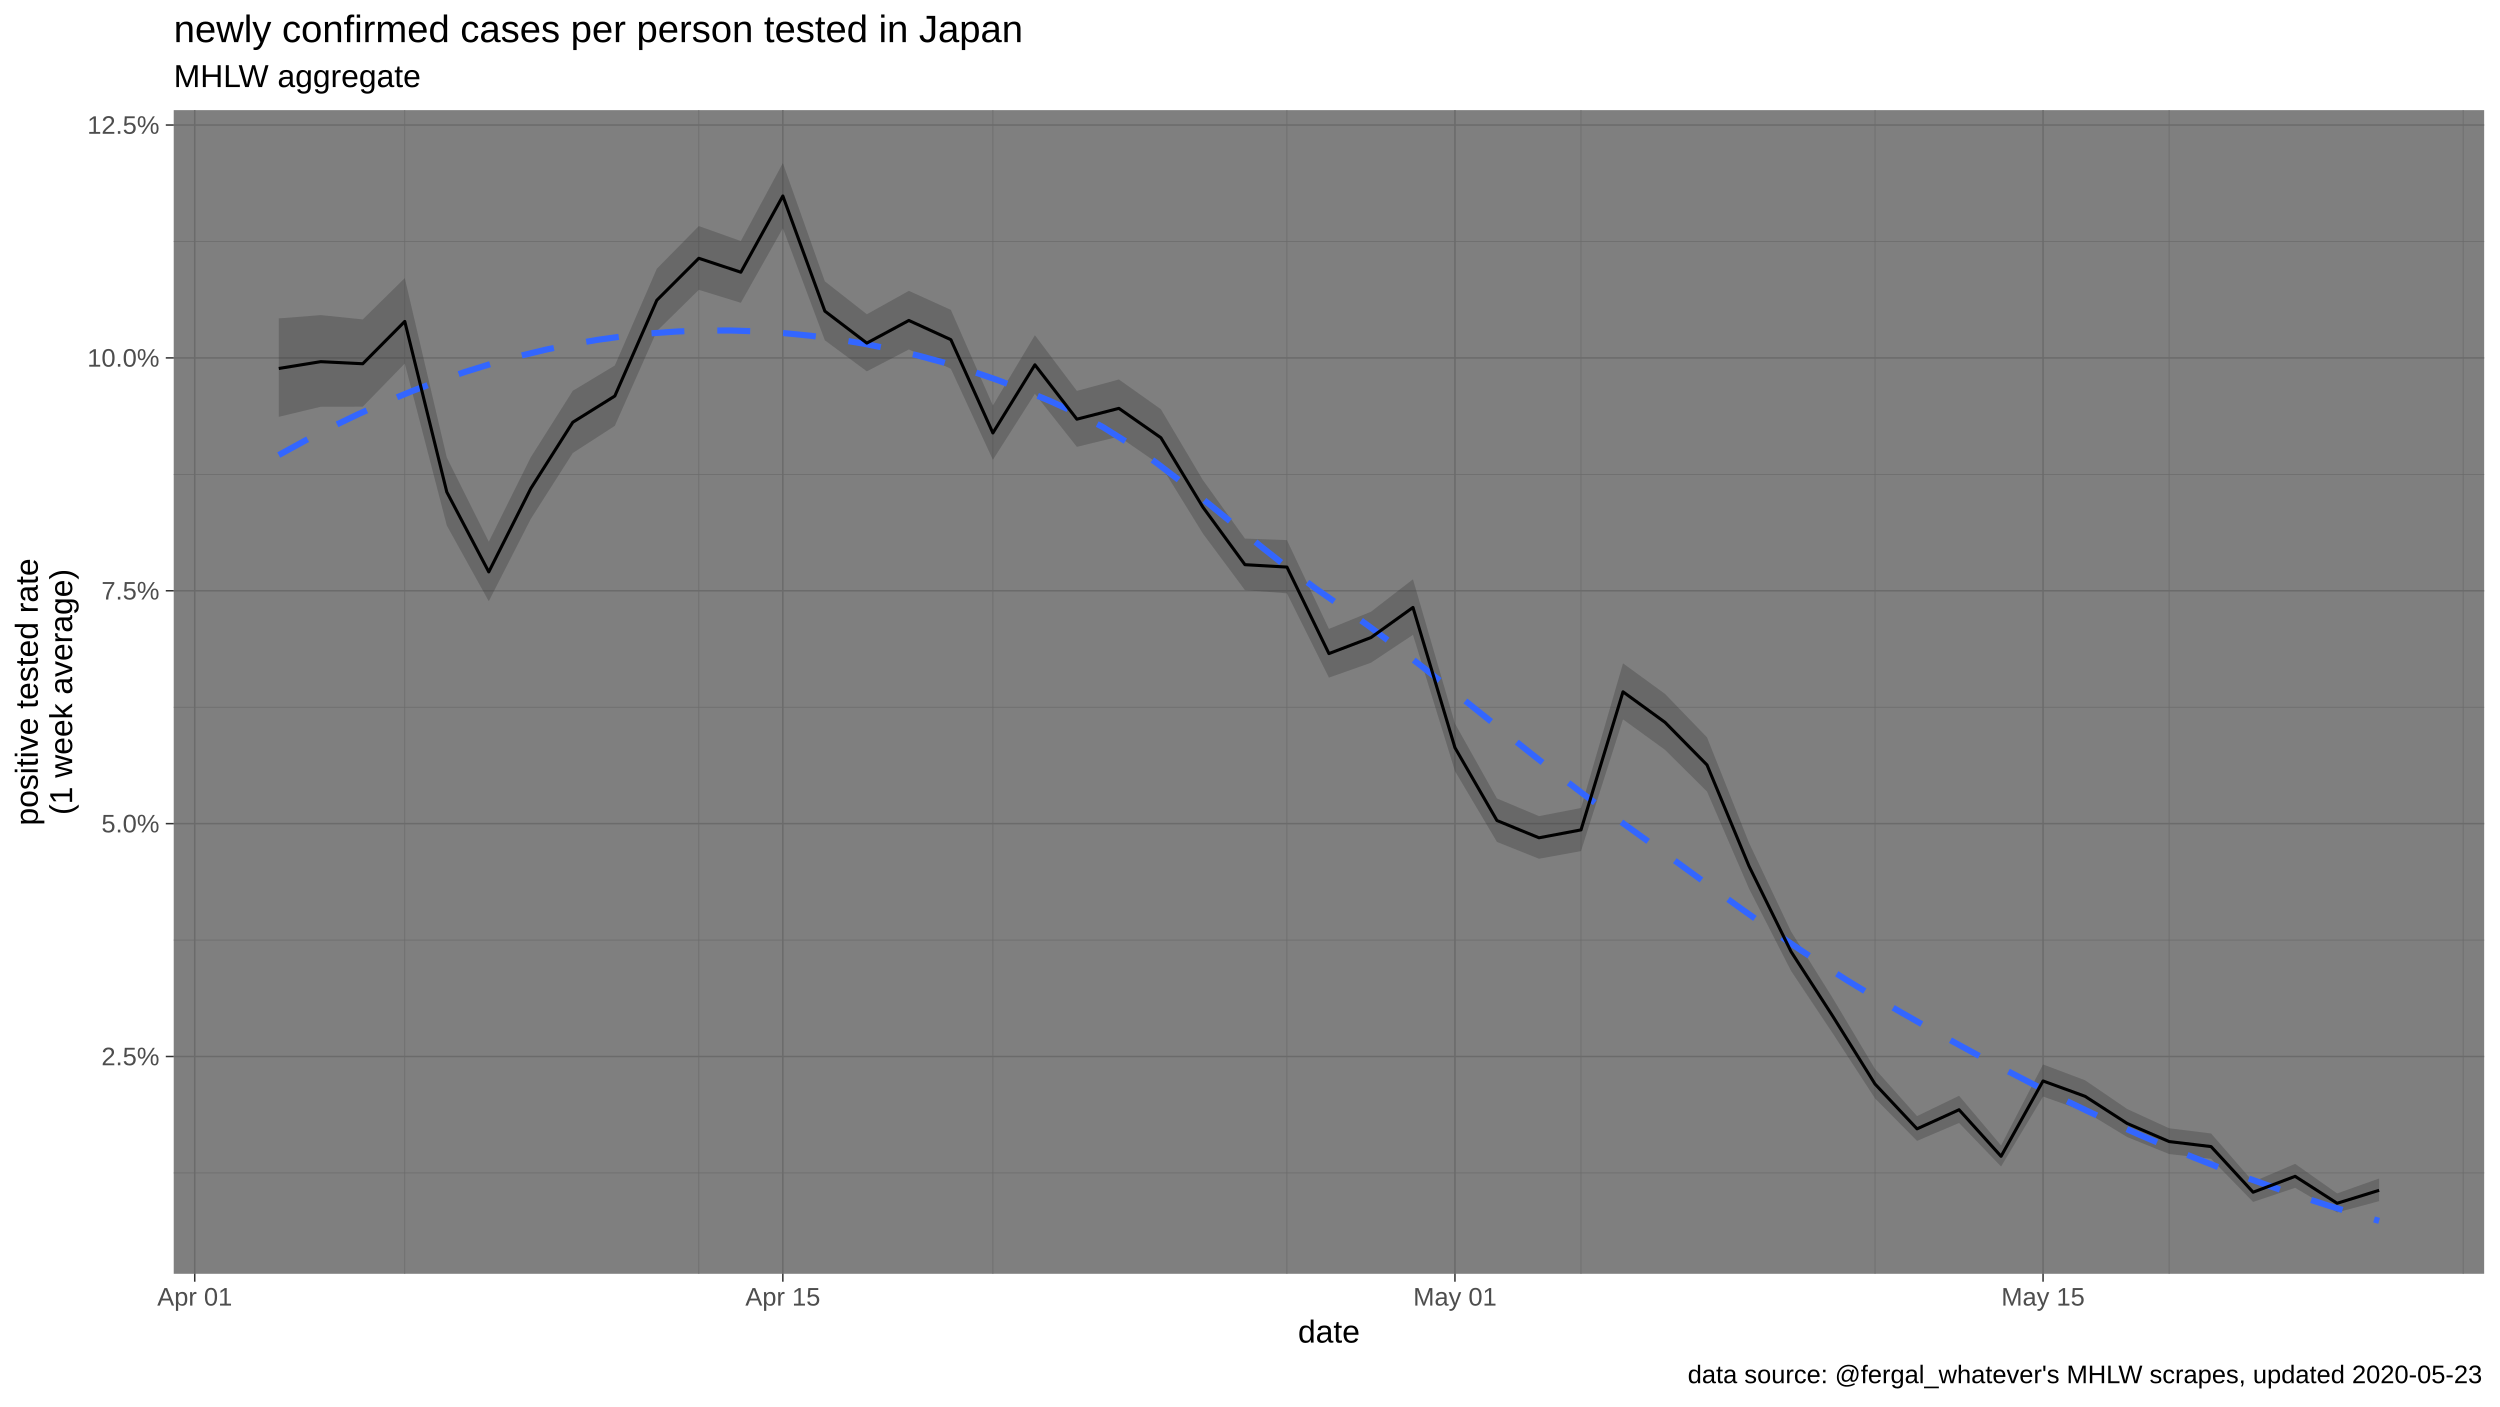
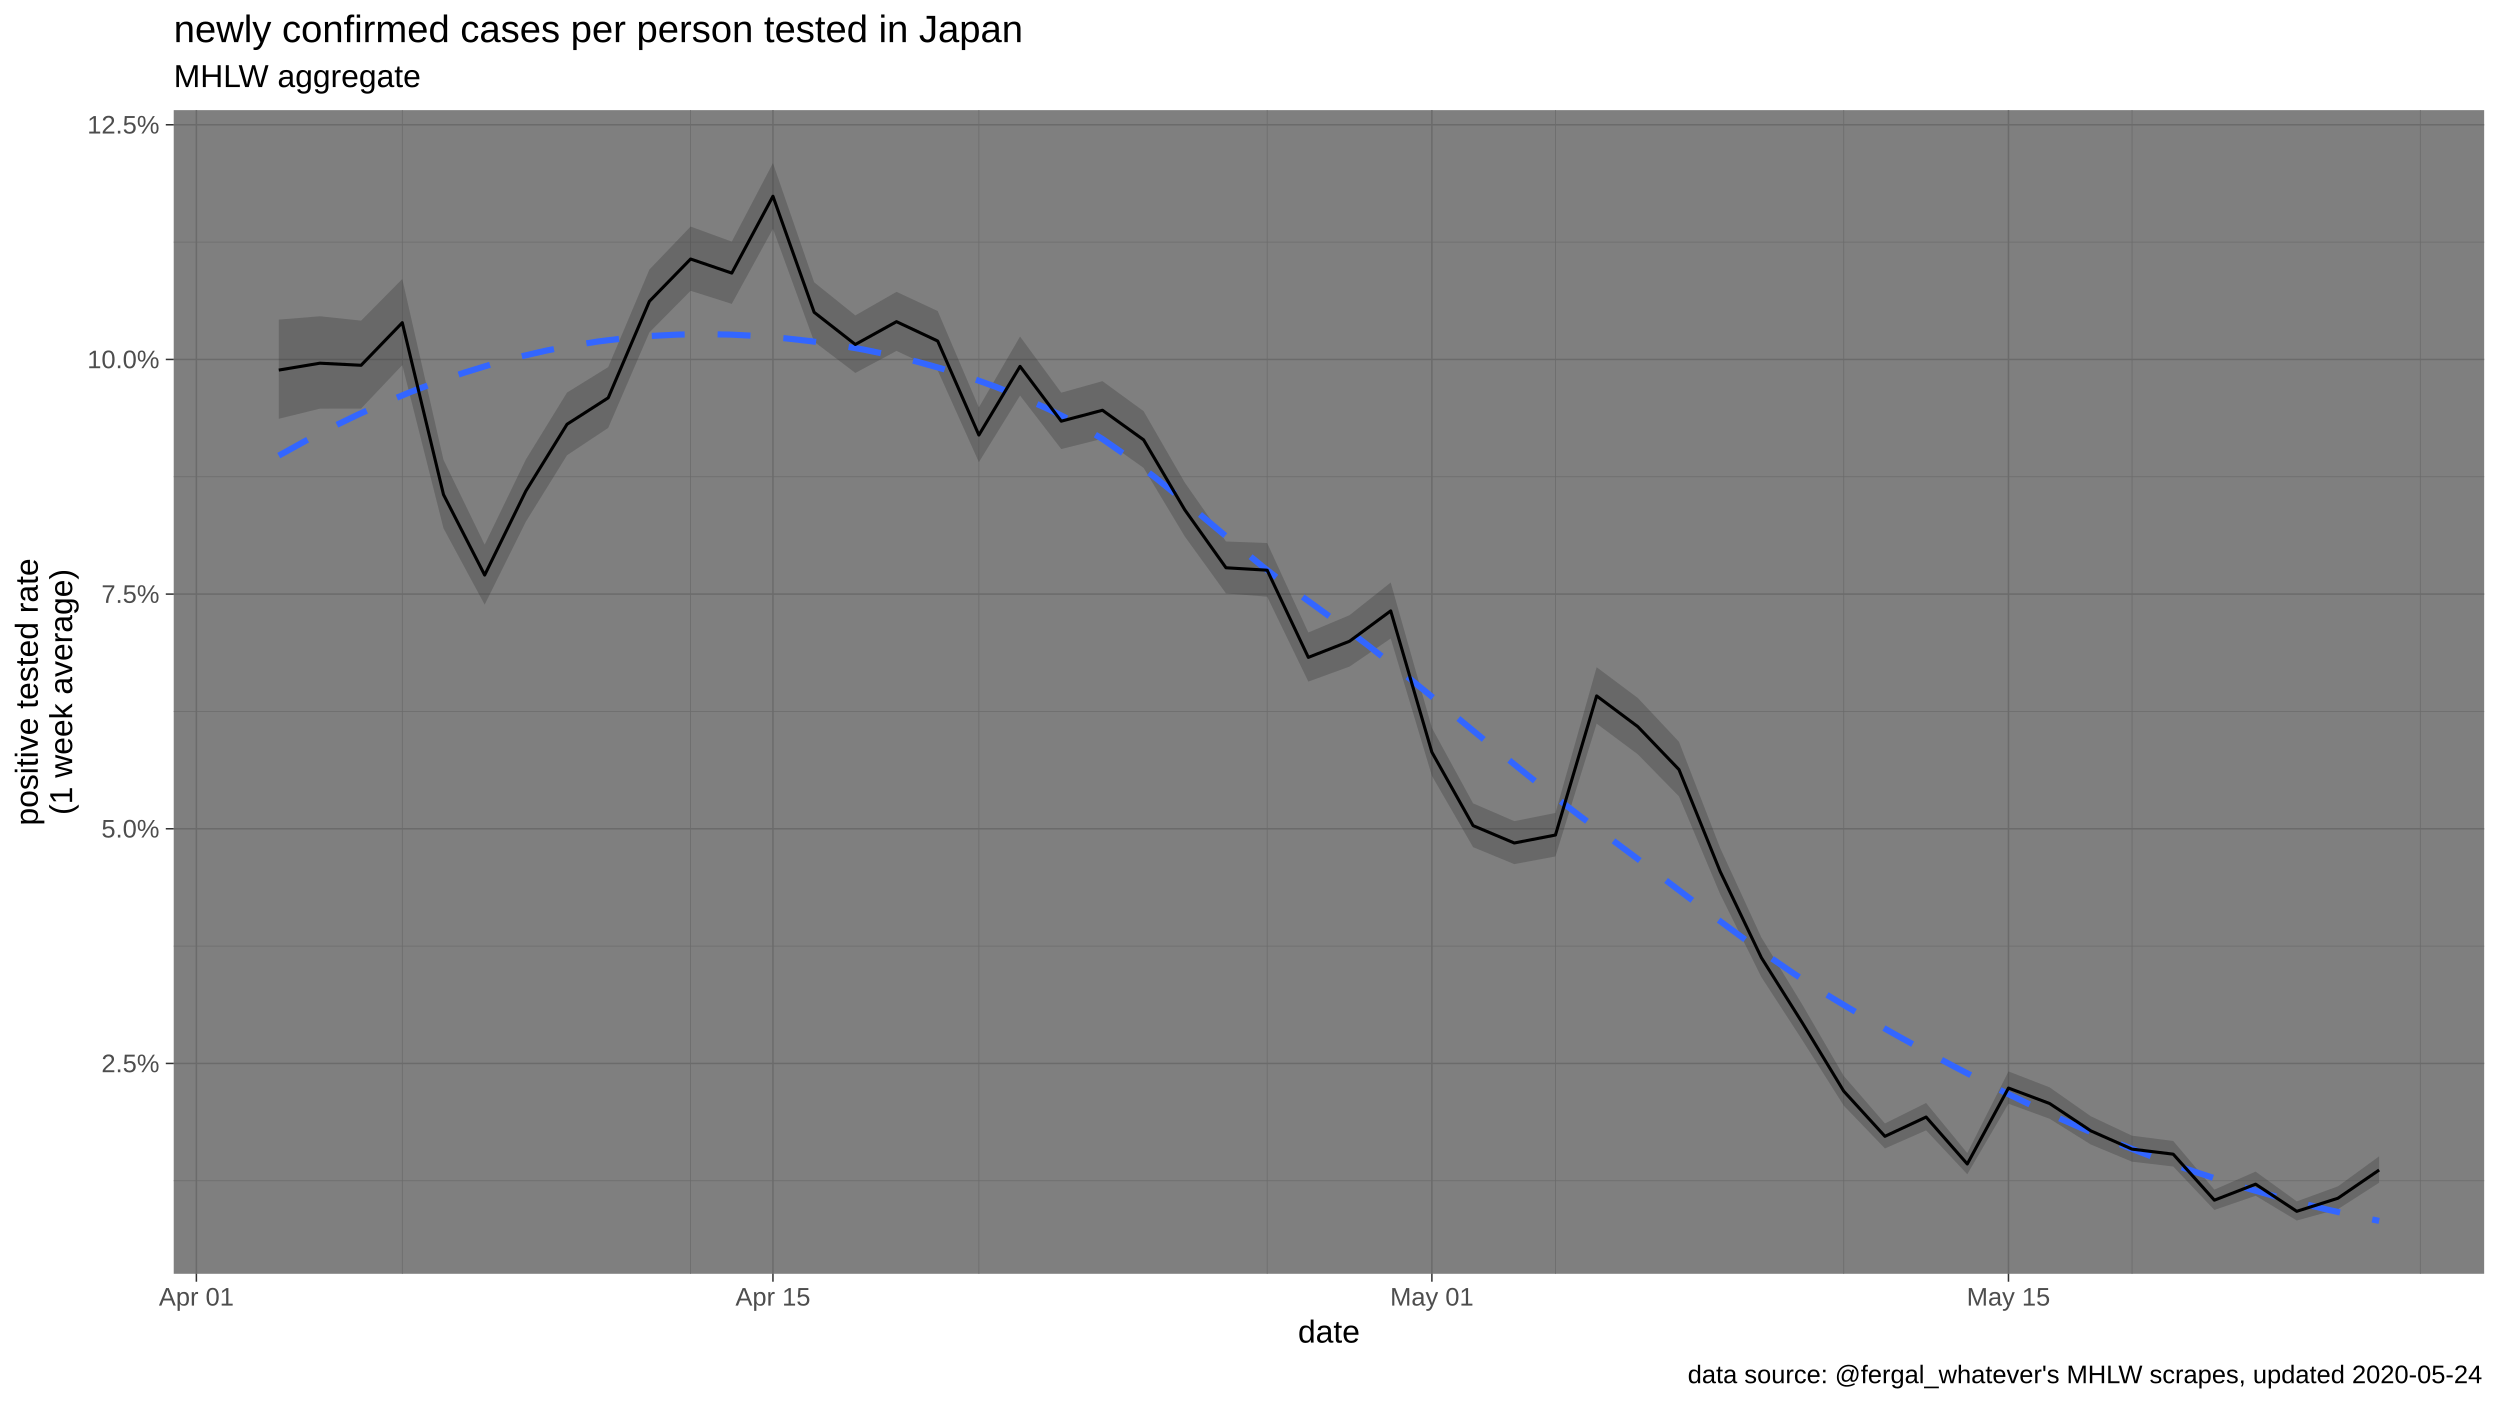
<svg xmlns="http://www.w3.org/2000/svg" viewBox="0 0 864.00 486.00">
  <defs>
    <style type="text/css">
    line, polyline, polygon, path, rect, circle {
      fill: none;
      stroke: #000000;
      stroke-linecap: round;
      stroke-linejoin: round;
      stroke-miterlimit: 10.00;
    }
  </style>
  </defs>
  <rect width="100%" height="100%" style="stroke: none; fill: #FFFFFF;" />
  <rect x="0.00" y="0.00" width="864.00" height="486.00" style="stroke-width: 1.07; stroke: #FFFFFF; fill: #FFFFFF;" />
  <defs>
    <clipPath id="cpNjAuMDR8ODU4LjUyfDQ0MC4yMnwzOC4wNw==">
      <rect x="60.04" y="38.07" width="798.48" height="402.15" />
    </clipPath>
  </defs>
  <rect x="60.04" y="38.07" width="798.48" height="402.15" style="stroke-width: 1.07; stroke: none; fill: #7F7F7F;" clip-path="url(#cpNjAuMDR8ODU4LjUyfDQ0MC4yMnwzOC4wNw==)" />
-   <polyline points="60.04,405.37 858.52,405.37 " style="stroke-width: 0.27; stroke: #6B6B6B; stroke-linecap: butt;" clip-path="url(#cpNjAuMDR8ODU4LjUyfDQ0MC4yMnwzOC4wNw==)" />
-   <polyline points="60.04,324.89 858.52,324.89 " style="stroke-width: 0.27; stroke: #6B6B6B; stroke-linecap: butt;" clip-path="url(#cpNjAuMDR8ODU4LjUyfDQ0MC4yMnwzOC4wNw==)" />
-   <polyline points="60.04,244.42 858.52,244.42 " style="stroke-width: 0.27; stroke: #6B6B6B; stroke-linecap: butt;" clip-path="url(#cpNjAuMDR8ODU4LjUyfDQ0MC4yMnwzOC4wNw==)" />
-   <polyline points="60.04,163.94 858.52,163.94 " style="stroke-width: 0.27; stroke: #6B6B6B; stroke-linecap: butt;" clip-path="url(#cpNjAuMDR8ODU4LjUyfDQ0MC4yMnwzOC4wNw==)" />
-   <polyline points="60.04,83.46 858.52,83.46 " style="stroke-width: 0.27; stroke: #6B6B6B; stroke-linecap: butt;" clip-path="url(#cpNjAuMDR8ODU4LjUyfDQ0MC4yMnwzOC4wNw==)" />
-   <polyline points="139.89,440.22 139.89,38.07 " style="stroke-width: 0.27; stroke: #6B6B6B; stroke-linecap: butt;" clip-path="url(#cpNjAuMDR8ODU4LjUyfDQ0MC4yMnwzOC4wNw==)" />
-   <polyline points="241.51,440.22 241.51,38.07 " style="stroke-width: 0.27; stroke: #6B6B6B; stroke-linecap: butt;" clip-path="url(#cpNjAuMDR8ODU4LjUyfDQ0MC4yMnwzOC4wNw==)" />
-   <polyline points="343.14,440.22 343.14,38.07 " style="stroke-width: 0.27; stroke: #6B6B6B; stroke-linecap: butt;" clip-path="url(#cpNjAuMDR8ODU4LjUyfDQ0MC4yMnwzOC4wNw==)" />
-   <polyline points="444.76,440.22 444.76,38.07 " style="stroke-width: 0.27; stroke: #6B6B6B; stroke-linecap: butt;" clip-path="url(#cpNjAuMDR8ODU4LjUyfDQ0MC4yMnwzOC4wNw==)" />
-   <polyline points="546.39,440.22 546.39,38.07 " style="stroke-width: 0.27; stroke: #6B6B6B; stroke-linecap: butt;" clip-path="url(#cpNjAuMDR8ODU4LjUyfDQ0MC4yMnwzOC4wNw==)" />
-   <polyline points="648.01,440.22 648.01,38.07 " style="stroke-width: 0.27; stroke: #6B6B6B; stroke-linecap: butt;" clip-path="url(#cpNjAuMDR8ODU4LjUyfDQ0MC4yMnwzOC4wNw==)" />
-   <polyline points="749.64,440.22 749.64,38.07 " style="stroke-width: 0.27; stroke: #6B6B6B; stroke-linecap: butt;" clip-path="url(#cpNjAuMDR8ODU4LjUyfDQ0MC4yMnwzOC4wNw==)" />
-   <polyline points="851.26,440.22 851.26,38.07 " style="stroke-width: 0.27; stroke: #6B6B6B; stroke-linecap: butt;" clip-path="url(#cpNjAuMDR8ODU4LjUyfDQ0MC4yMnwzOC4wNw==)" />
-   <polyline points="60.04,365.13 858.52,365.13 " style="stroke-width: 0.53; stroke: #6B6B6B; stroke-linecap: butt;" clip-path="url(#cpNjAuMDR8ODU4LjUyfDQ0MC4yMnwzOC4wNw==)" />
-   <polyline points="60.04,284.65 858.52,284.65 " style="stroke-width: 0.53; stroke: #6B6B6B; stroke-linecap: butt;" clip-path="url(#cpNjAuMDR8ODU4LjUyfDQ0MC4yMnwzOC4wNw==)" />
-   <polyline points="60.04,204.18 858.52,204.18 " style="stroke-width: 0.53; stroke: #6B6B6B; stroke-linecap: butt;" clip-path="url(#cpNjAuMDR8ODU4LjUyfDQ0MC4yMnwzOC4wNw==)" />
-   <polyline points="60.04,123.70 858.52,123.70 " style="stroke-width: 0.53; stroke: #6B6B6B; stroke-linecap: butt;" clip-path="url(#cpNjAuMDR8ODU4LjUyfDQ0MC4yMnwzOC4wNw==)" />
-   <polyline points="60.04,43.22 858.52,43.22 " style="stroke-width: 0.53; stroke: #6B6B6B; stroke-linecap: butt;" clip-path="url(#cpNjAuMDR8ODU4LjUyfDQ0MC4yMnwzOC4wNw==)" />
-   <polyline points="67.30,440.22 67.30,38.07 " style="stroke-width: 0.53; stroke: #6B6B6B; stroke-linecap: butt;" clip-path="url(#cpNjAuMDR8ODU4LjUyfDQ0MC4yMnwzOC4wNw==)" />
-   <polyline points="270.55,440.22 270.55,38.07 " style="stroke-width: 0.53; stroke: #6B6B6B; stroke-linecap: butt;" clip-path="url(#cpNjAuMDR8ODU4LjUyfDQ0MC4yMnwzOC4wNw==)" />
-   <polyline points="502.83,440.22 502.83,38.07 " style="stroke-width: 0.53; stroke: #6B6B6B; stroke-linecap: butt;" clip-path="url(#cpNjAuMDR8ODU4LjUyfDQ0MC4yMnwzOC4wNw==)" />
-   <polyline points="706.08,440.22 706.08,38.07 " style="stroke-width: 0.53; stroke: #6B6B6B; stroke-linecap: butt;" clip-path="url(#cpNjAuMDR8ODU4LjUyfDQ0MC4yMnwzOC4wNw==)" />
-   <polygon points="96.34,110.03 110.85,108.89 125.37,110.39 139.89,96.10 154.41,158.11 168.92,187.20 183.44,158.02 197.96,135.04 212.48,126.31 227.00,92.86 241.51,78.12 256.03,83.30 270.55,56.35 285.07,97.23 299.58,108.60 314.10,100.51 328.62,107.09 343.14,140.14 357.66,115.84 372.17,135.09 386.69,131.14 401.21,141.43 415.73,165.92 430.25,186.12 444.76,186.66 459.28,217.34 473.80,211.41 488.32,200.19 502.83,250.04 517.35,275.94 531.87,282.04 546.39,279.22 560.91,229.24 575.42,239.80 589.94,254.82 604.46,291.26 618.98,321.91 633.49,345.10 648.01,369.42 662.53,385.71 677.05,378.69 691.57,395.86 706.08,367.87 720.60,373.34 735.12,383.25 749.64,389.92 764.15,391.73 778.67,408.40 793.19,402.22 807.71,412.43 822.23,407.28 822.23,415.12 807.71,419.01 793.19,410.53 778.67,415.39 764.15,400.50 749.64,398.84 735.12,392.96 720.60,384.13 706.08,378.97 691.57,403.15 677.05,388.10 662.53,394.30 648.01,379.62 633.49,357.29 618.98,335.54 604.46,307.12 589.94,273.56 575.42,259.14 560.91,248.62 546.39,294.15 531.87,296.79 517.35,290.98 502.83,266.50 488.32,219.40 473.80,229.05 459.28,234.20 444.76,205.07 430.25,203.96 415.73,184.42 401.21,160.90 386.69,150.89 372.17,154.44 357.66,136.10 343.14,158.92 328.62,127.47 314.10,120.78 299.58,128.34 285.07,117.62 270.55,78.89 256.03,104.66 241.51,100.18 227.00,114.44 212.48,147.18 197.96,156.56 183.44,179.36 168.92,207.80 154.41,181.62 139.89,125.64 125.37,140.55 110.85,140.58 96.34,144.06 " style="stroke-width: 1.07; stroke: none; fill: #333333; fill-opacity: 0.30;" clip-path="url(#cpNjAuMDR8ODU4LjUyfDQ0MC4yMnwzOC4wNw==)" />
-   <polyline points="96.34,157.26 105.52,152.23 114.71,147.51 123.90,143.10 133.09,139.00 142.28,135.21 151.47,131.73 160.65,128.56 169.84,125.71 179.03,123.16 188.22,120.93 197.41,119.02 206.60,117.43 215.79,116.16 224.97,115.20 234.16,114.56 243.35,114.24 252.54,114.22 261.73,114.52 270.92,115.12 280.11,116.03 289.29,117.24 298.48,118.77 307.67,120.61 316.86,122.77 326.05,125.26 335.24,128.08 344.42,131.23 353.61,134.72 362.80,138.56 371.99,142.74 381.18,147.61 390.37,153.38 399.56,159.88 408.74,166.90 417.93,174.27 427.12,181.79 436.31,189.27 445.50,196.54 454.69,203.39 463.87,209.77 473.06,216.37 482.25,223.25 491.44,230.35 500.63,237.61 509.82,244.95 519.01,252.32 528.19,259.66 537.38,266.90 546.57,273.97 555.76,280.82 564.95,287.42 574.14,294.04 583.33,300.72 592.51,307.39 601.70,314.01 610.89,320.51 620.08,326.86 629.27,333.00 638.46,338.87 647.64,344.43 656.83,349.76 666.02,354.99 675.21,360.12 684.40,365.14 693.59,370.03 702.78,374.79 711.96,379.40 721.15,383.85 730.34,388.13 739.53,392.24 748.72,396.17 757.91,399.94 767.10,403.54 776.28,406.98 785.47,410.27 794.66,413.41 803.85,416.39 813.04,419.24 822.23,421.94 " style="stroke-width: 2.13; stroke: #3366FF; stroke-dasharray: 11.38,11.38; stroke-linecap: butt;" clip-path="url(#cpNjAuMDR8ODU4LjUyfDQ0MC4yMnwzOC4wNw==)" />
-   <polyline points="96.34,127.35 110.85,124.99 125.37,125.71 139.89,111.09 154.41,170.04 168.92,197.65 183.44,168.83 197.96,145.93 212.48,136.86 227.00,103.76 241.51,89.26 256.03,94.08 270.55,67.73 285.07,107.53 299.58,118.57 314.10,110.75 328.62,117.39 343.14,149.63 357.66,126.08 372.17,144.87 386.69,141.13 401.21,151.28 415.73,175.28 430.25,195.15 444.76,195.98 459.28,225.88 473.80,220.34 488.32,209.93 502.83,258.40 517.35,283.58 531.87,289.54 546.39,286.81 560.91,239.09 575.42,249.63 589.94,264.36 604.46,299.34 618.98,328.87 633.49,351.34 648.01,374.65 662.53,390.13 677.05,383.53 691.57,399.62 706.08,373.58 720.60,378.89 735.12,388.25 749.64,394.52 764.15,396.26 778.67,412.03 793.19,406.54 807.71,415.85 822.23,411.37 " style="stroke-width: 1.07; stroke-linecap: butt;" clip-path="url(#cpNjAuMDR8ODU4LjUyfDQ0MC4yMnwzOC4wNw==)" />
+   <polyline points="60.04,408.07 858.52,408.07 " style="stroke-width: 0.27; stroke: #6B6B6B; stroke-linecap: butt;" clip-path="url(#cpNjAuMDR8ODU4LjUyfDQ0MC4yMnwzOC4wNw==)" />
+   <polyline points="60.04,326.97 858.52,326.97 " style="stroke-width: 0.27; stroke: #6B6B6B; stroke-linecap: butt;" clip-path="url(#cpNjAuMDR8ODU4LjUyfDQ0MC4yMnwzOC4wNw==)" />
+   <polyline points="60.04,245.87 858.52,245.87 " style="stroke-width: 0.27; stroke: #6B6B6B; stroke-linecap: butt;" clip-path="url(#cpNjAuMDR8ODU4LjUyfDQ0MC4yMnwzOC4wNw==)" />
+   <polyline points="60.04,164.77 858.52,164.77 " style="stroke-width: 0.27; stroke: #6B6B6B; stroke-linecap: butt;" clip-path="url(#cpNjAuMDR8ODU4LjUyfDQ0MC4yMnwzOC4wNw==)" />
+   <polyline points="60.04,83.67 858.52,83.67 " style="stroke-width: 0.27; stroke: #6B6B6B; stroke-linecap: butt;" clip-path="url(#cpNjAuMDR8ODU4LjUyfDQ0MC4yMnwzOC4wNw==)" />
+   <polyline points="139.03,440.22 139.03,38.07 " style="stroke-width: 0.27; stroke: #6B6B6B; stroke-linecap: butt;" clip-path="url(#cpNjAuMDR8ODU4LjUyfDQ0MC4yMnwzOC4wNw==)" />
+   <polyline points="238.67,440.22 238.67,38.07 " style="stroke-width: 0.27; stroke: #6B6B6B; stroke-linecap: butt;" clip-path="url(#cpNjAuMDR8ODU4LjUyfDQ0MC4yMnwzOC4wNw==)" />
+   <polyline points="338.30,440.22 338.30,38.07 " style="stroke-width: 0.27; stroke: #6B6B6B; stroke-linecap: butt;" clip-path="url(#cpNjAuMDR8ODU4LjUyfDQ0MC4yMnwzOC4wNw==)" />
+   <polyline points="437.93,440.22 437.93,38.07 " style="stroke-width: 0.27; stroke: #6B6B6B; stroke-linecap: butt;" clip-path="url(#cpNjAuMDR8ODU4LjUyfDQ0MC4yMnwzOC4wNw==)" />
+   <polyline points="537.56,440.22 537.56,38.07 " style="stroke-width: 0.27; stroke: #6B6B6B; stroke-linecap: butt;" clip-path="url(#cpNjAuMDR8ODU4LjUyfDQ0MC4yMnwzOC4wNw==)" />
+   <polyline points="637.20,440.22 637.20,38.07 " style="stroke-width: 0.27; stroke: #6B6B6B; stroke-linecap: butt;" clip-path="url(#cpNjAuMDR8ODU4LjUyfDQ0MC4yMnwzOC4wNw==)" />
+   <polyline points="736.83,440.22 736.83,38.07 " style="stroke-width: 0.27; stroke: #6B6B6B; stroke-linecap: butt;" clip-path="url(#cpNjAuMDR8ODU4LjUyfDQ0MC4yMnwzOC4wNw==)" />
+   <polyline points="836.46,440.22 836.46,38.07 " style="stroke-width: 0.27; stroke: #6B6B6B; stroke-linecap: butt;" clip-path="url(#cpNjAuMDR8ODU4LjUyfDQ0MC4yMnwzOC4wNw==)" />
+   <polyline points="60.04,367.52 858.52,367.52 " style="stroke-width: 0.53; stroke: #6B6B6B; stroke-linecap: butt;" clip-path="url(#cpNjAuMDR8ODU4LjUyfDQ0MC4yMnwzOC4wNw==)" />
+   <polyline points="60.04,286.42 858.52,286.42 " style="stroke-width: 0.53; stroke: #6B6B6B; stroke-linecap: butt;" clip-path="url(#cpNjAuMDR8ODU4LjUyfDQ0MC4yMnwzOC4wNw==)" />
+   <polyline points="60.04,205.32 858.52,205.32 " style="stroke-width: 0.53; stroke: #6B6B6B; stroke-linecap: butt;" clip-path="url(#cpNjAuMDR8ODU4LjUyfDQ0MC4yMnwzOC4wNw==)" />
+   <polyline points="60.04,124.22 858.52,124.22 " style="stroke-width: 0.53; stroke: #6B6B6B; stroke-linecap: butt;" clip-path="url(#cpNjAuMDR8ODU4LjUyfDQ0MC4yMnwzOC4wNw==)" />
+   <polyline points="60.04,43.12 858.52,43.12 " style="stroke-width: 0.53; stroke: #6B6B6B; stroke-linecap: butt;" clip-path="url(#cpNjAuMDR8ODU4LjUyfDQ0MC4yMnwzOC4wNw==)" />
+   <polyline points="67.87,440.22 67.87,38.07 " style="stroke-width: 0.53; stroke: #6B6B6B; stroke-linecap: butt;" clip-path="url(#cpNjAuMDR8ODU4LjUyfDQ0MC4yMnwzOC4wNw==)" />
+   <polyline points="267.13,440.22 267.13,38.07 " style="stroke-width: 0.53; stroke: #6B6B6B; stroke-linecap: butt;" clip-path="url(#cpNjAuMDR8ODU4LjUyfDQ0MC4yMnwzOC4wNw==)" />
+   <polyline points="494.86,440.22 494.86,38.07 " style="stroke-width: 0.53; stroke: #6B6B6B; stroke-linecap: butt;" clip-path="url(#cpNjAuMDR8ODU4LjUyfDQ0MC4yMnwzOC4wNw==)" />
+   <polyline points="694.13,440.22 694.13,38.07 " style="stroke-width: 0.53; stroke: #6B6B6B; stroke-linecap: butt;" clip-path="url(#cpNjAuMDR8ODU4LjUyfDQ0MC4yMnwzOC4wNw==)" />
+   <polygon points="96.34,110.45 110.57,109.29 124.80,110.81 139.03,96.41 153.27,158.90 167.50,188.21 181.73,158.80 195.97,135.65 210.20,126.85 224.43,93.14 238.67,78.29 252.90,83.50 267.13,56.35 281.37,97.55 295.60,109.00 309.83,100.85 324.07,107.49 338.30,140.79 352.53,116.30 366.77,135.70 381.00,131.72 395.23,142.09 409.46,166.77 423.70,187.13 437.93,187.67 452.16,218.58 466.40,212.60 480.63,201.30 494.86,251.53 509.10,277.63 523.33,283.78 537.56,280.94 551.80,230.58 566.03,241.22 580.26,256.35 594.50,293.08 608.73,323.97 622.96,347.33 637.20,371.84 651.43,388.25 665.66,381.18 679.89,398.49 694.13,370.28 708.36,375.79 722.59,385.77 736.83,392.49 751.06,394.32 765.29,411.13 779.53,404.90 793.76,415.18 807.99,409.99 822.23,399.61 822.23,408.75 807.99,417.89 793.76,421.82 779.53,413.27 765.29,418.17 751.06,403.16 736.83,401.49 722.59,395.56 708.36,386.66 694.13,381.46 679.89,405.83 665.66,390.66 651.43,396.91 637.20,382.12 622.96,359.61 608.73,337.69 594.50,309.06 580.26,275.24 566.03,260.70 551.80,250.10 537.56,295.99 523.33,298.65 509.10,292.79 494.86,268.13 480.63,220.66 466.40,230.38 452.16,235.57 437.93,206.22 423.70,205.10 409.46,185.41 395.23,161.71 381.00,151.63 366.77,155.20 352.53,136.72 338.30,159.72 324.07,128.02 309.83,121.28 295.60,128.90 281.37,118.10 267.13,79.07 252.90,105.03 238.67,100.51 224.43,114.89 210.20,147.88 195.97,157.33 181.73,180.31 167.50,208.97 153.27,182.59 139.03,126.18 124.80,141.20 110.57,141.23 96.34,144.74 " style="stroke-width: 1.07; stroke: none; fill: #333333; fill-opacity: 0.30;" clip-path="url(#cpNjAuMDR8ODU4LjUyfDQ0MC4yMnwzOC4wNw==)" />
+   <polyline points="96.34,157.47 105.52,152.39 114.71,147.64 123.90,143.21 133.09,139.10 142.28,135.31 151.47,131.85 160.65,128.72 169.84,125.91 179.03,123.43 188.22,121.28 197.41,119.49 206.60,118.03 215.79,116.90 224.97,116.11 234.16,115.64 243.35,115.48 252.54,115.64 261.73,116.11 270.92,116.87 280.11,117.90 289.29,119.21 298.48,120.82 307.67,122.73 316.86,124.97 326.05,127.55 335.24,130.49 344.42,133.80 353.61,137.50 362.80,141.60 371.99,146.23 381.18,151.83 390.37,158.25 399.56,165.30 408.74,172.78 417.93,180.48 427.12,188.20 436.31,195.75 445.50,202.91 454.69,209.54 463.87,216.25 473.06,223.28 482.25,230.54 491.44,237.98 500.63,245.52 509.82,253.10 519.01,260.64 528.19,268.09 537.38,275.37 546.57,282.42 555.76,289.21 564.95,296.07 574.14,303.03 583.33,310.00 592.51,316.91 601.70,323.69 610.89,330.27 620.08,336.57 629.27,342.53 638.46,348.07 647.64,353.37 656.83,358.55 666.02,363.60 675.21,368.52 684.40,373.29 693.59,377.89 702.78,382.33 711.96,386.58 721.15,390.64 730.34,394.49 739.53,398.13 748.72,401.55 757.91,404.76 767.10,407.78 776.28,410.59 785.47,413.22 794.66,415.67 803.85,417.93 813.04,420.02 822.23,421.94 " style="stroke-width: 2.13; stroke: #3366FF; stroke-dasharray: 11.38,11.38; stroke-linecap: butt;" clip-path="url(#cpNjAuMDR8ODU4LjUyfDQ0MC4yMnwzOC4wNw==)" />
+   <polyline points="96.34,127.90 110.57,125.52 124.80,126.24 139.03,111.51 153.27,170.92 167.50,198.74 181.73,169.70 195.97,146.62 210.20,137.49 224.43,104.13 238.67,89.52 252.90,94.38 267.13,67.82 281.37,107.93 295.60,119.05 309.83,111.17 324.07,117.86 338.30,150.35 352.53,126.62 366.77,145.56 381.00,141.78 395.23,152.01 409.46,176.20 423.70,196.22 437.93,197.06 452.16,227.19 466.40,221.61 480.63,211.12 494.86,259.96 509.10,285.34 523.33,291.34 537.56,288.59 551.80,240.50 566.03,251.13 580.26,265.97 594.50,301.22 608.73,330.97 622.96,353.62 637.20,377.11 651.43,392.71 665.66,386.05 679.89,402.27 694.13,376.03 708.36,381.38 722.59,390.82 736.83,397.14 751.06,398.88 765.29,414.78 779.53,409.25 793.76,418.63 807.99,414.11 822.23,404.35 " style="stroke-width: 1.07; stroke-linecap: butt;" clip-path="url(#cpNjAuMDR8ODU4LjUyfDQ0MC4yMnwzOC4wNw==)" />
  <defs>
    <clipPath id="cpMC4wMHw4NjQuMDB8NDg2LjAwfDAuMDA=">
      <rect x="0.00" y="0.00" width="864.00" height="486.00" />
    </clipPath>
  </defs>
  <g clip-path="url(#cpMC4wMHw4NjQuMDB8NDg2LjAwfDAuMDA=)">
-     <text x="35.05" y="368.16" style="font-size: 8.80px; fill: #4D4D4D; font-family: Liberation Sans;" textLength="20.06px" lengthAdjust="spacingAndGlyphs">2.5%</text>
+     <text x="35.05" y="370.55" style="font-size: 8.80px; fill: #4D4D4D; font-family: Liberation Sans;" textLength="20.06px" lengthAdjust="spacingAndGlyphs">2.5%</text>
  </g>
  <g clip-path="url(#cpMC4wMHw4NjQuMDB8NDg2LjAwfDAuMDA=)">
-     <text x="35.05" y="287.68" style="font-size: 8.80px; fill: #4D4D4D; font-family: Liberation Sans;" textLength="20.06px" lengthAdjust="spacingAndGlyphs">5.0%</text>
+     <text x="35.05" y="289.45" style="font-size: 8.80px; fill: #4D4D4D; font-family: Liberation Sans;" textLength="20.06px" lengthAdjust="spacingAndGlyphs">5.0%</text>
  </g>
  <g clip-path="url(#cpMC4wMHw4NjQuMDB8NDg2LjAwfDAuMDA=)">
-     <text x="35.05" y="207.20" style="font-size: 8.80px; fill: #4D4D4D; font-family: Liberation Sans;" textLength="20.06px" lengthAdjust="spacingAndGlyphs">7.5%</text>
+     <text x="35.05" y="208.35" style="font-size: 8.80px; fill: #4D4D4D; font-family: Liberation Sans;" textLength="20.06px" lengthAdjust="spacingAndGlyphs">7.5%</text>
  </g>
  <g clip-path="url(#cpMC4wMHw4NjQuMDB8NDg2LjAwfDAuMDA=)">
-     <text x="30.16" y="126.73" style="font-size: 8.80px; fill: #4D4D4D; font-family: Liberation Sans;" textLength="24.95px" lengthAdjust="spacingAndGlyphs">10.0%</text>
+     <text x="30.16" y="127.25" style="font-size: 8.80px; fill: #4D4D4D; font-family: Liberation Sans;" textLength="24.95px" lengthAdjust="spacingAndGlyphs">10.0%</text>
  </g>
  <g clip-path="url(#cpMC4wMHw4NjQuMDB8NDg2LjAwfDAuMDA=)">
-     <text x="30.16" y="46.25" style="font-size: 8.80px; fill: #4D4D4D; font-family: Liberation Sans;" textLength="24.95px" lengthAdjust="spacingAndGlyphs">12.5%</text>
+     <text x="30.16" y="46.15" style="font-size: 8.80px; fill: #4D4D4D; font-family: Liberation Sans;" textLength="24.95px" lengthAdjust="spacingAndGlyphs">12.5%</text>
  </g>
-   <polyline points="57.30,365.13 60.04,365.13 " style="stroke-width: 0.53; stroke: #333333; stroke-linecap: butt;" clip-path="url(#cpMC4wMHw4NjQuMDB8NDg2LjAwfDAuMDA=)" />
-   <polyline points="57.30,284.65 60.04,284.65 " style="stroke-width: 0.53; stroke: #333333; stroke-linecap: butt;" clip-path="url(#cpMC4wMHw4NjQuMDB8NDg2LjAwfDAuMDA=)" />
-   <polyline points="57.30,204.18 60.04,204.18 " style="stroke-width: 0.53; stroke: #333333; stroke-linecap: butt;" clip-path="url(#cpMC4wMHw4NjQuMDB8NDg2LjAwfDAuMDA=)" />
-   <polyline points="57.30,123.70 60.04,123.70 " style="stroke-width: 0.53; stroke: #333333; stroke-linecap: butt;" clip-path="url(#cpMC4wMHw4NjQuMDB8NDg2LjAwfDAuMDA=)" />
-   <polyline points="57.30,43.22 60.04,43.22 " style="stroke-width: 0.53; stroke: #333333; stroke-linecap: butt;" clip-path="url(#cpMC4wMHw4NjQuMDB8NDg2LjAwfDAuMDA=)" />
-   <polyline points="67.30,442.96 67.30,440.22 " style="stroke-width: 0.53; stroke: #333333; stroke-linecap: butt;" clip-path="url(#cpMC4wMHw4NjQuMDB8NDg2LjAwfDAuMDA=)" />
-   <polyline points="270.55,442.96 270.55,440.22 " style="stroke-width: 0.53; stroke: #333333; stroke-linecap: butt;" clip-path="url(#cpMC4wMHw4NjQuMDB8NDg2LjAwfDAuMDA=)" />
-   <polyline points="502.83,442.96 502.83,440.22 " style="stroke-width: 0.53; stroke: #333333; stroke-linecap: butt;" clip-path="url(#cpMC4wMHw4NjQuMDB8NDg2LjAwfDAuMDA=)" />
-   <polyline points="706.08,442.96 706.08,440.22 " style="stroke-width: 0.53; stroke: #333333; stroke-linecap: butt;" clip-path="url(#cpMC4wMHw4NjQuMDB8NDg2LjAwfDAuMDA=)" />
+   <polyline points="57.30,367.52 60.04,367.52 " style="stroke-width: 0.53; stroke: #333333; stroke-linecap: butt;" clip-path="url(#cpMC4wMHw4NjQuMDB8NDg2LjAwfDAuMDA=)" />
+   <polyline points="57.30,286.42 60.04,286.42 " style="stroke-width: 0.53; stroke: #333333; stroke-linecap: butt;" clip-path="url(#cpMC4wMHw4NjQuMDB8NDg2LjAwfDAuMDA=)" />
+   <polyline points="57.30,205.32 60.04,205.32 " style="stroke-width: 0.53; stroke: #333333; stroke-linecap: butt;" clip-path="url(#cpMC4wMHw4NjQuMDB8NDg2LjAwfDAuMDA=)" />
+   <polyline points="57.30,124.22 60.04,124.22 " style="stroke-width: 0.53; stroke: #333333; stroke-linecap: butt;" clip-path="url(#cpMC4wMHw4NjQuMDB8NDg2LjAwfDAuMDA=)" />
+   <polyline points="57.30,43.12 60.04,43.12 " style="stroke-width: 0.53; stroke: #333333; stroke-linecap: butt;" clip-path="url(#cpMC4wMHw4NjQuMDB8NDg2LjAwfDAuMDA=)" />
+   <polyline points="67.87,442.96 67.87,440.22 " style="stroke-width: 0.53; stroke: #333333; stroke-linecap: butt;" clip-path="url(#cpMC4wMHw4NjQuMDB8NDg2LjAwfDAuMDA=)" />
+   <polyline points="267.13,442.96 267.13,440.22 " style="stroke-width: 0.53; stroke: #333333; stroke-linecap: butt;" clip-path="url(#cpMC4wMHw4NjQuMDB8NDg2LjAwfDAuMDA=)" />
+   <polyline points="494.86,442.96 494.86,440.22 " style="stroke-width: 0.53; stroke: #333333; stroke-linecap: butt;" clip-path="url(#cpMC4wMHw4NjQuMDB8NDg2LjAwfDAuMDA=)" />
+   <polyline points="694.13,442.96 694.13,440.22 " style="stroke-width: 0.53; stroke: #333333; stroke-linecap: butt;" clip-path="url(#cpMC4wMHw4NjQuMDB8NDg2LjAwfDAuMDA=)" />
  <g clip-path="url(#cpMC4wMHw4NjQuMDB8NDg2LjAwfDAuMDA=)">
-     <text x="54.34" y="451.21" style="font-size: 8.80px; fill: #4D4D4D; font-family: Liberation Sans;" textLength="25.93px" lengthAdjust="spacingAndGlyphs">Apr 01</text>
+     <text x="54.91" y="451.21" style="font-size: 8.80px; fill: #4D4D4D; font-family: Liberation Sans;" textLength="25.93px" lengthAdjust="spacingAndGlyphs">Apr 01</text>
  </g>
  <g clip-path="url(#cpMC4wMHw4NjQuMDB8NDg2LjAwfDAuMDA=)">
-     <text x="257.59" y="451.21" style="font-size: 8.80px; fill: #4D4D4D; font-family: Liberation Sans;" textLength="25.93px" lengthAdjust="spacingAndGlyphs">Apr 15</text>
+     <text x="254.17" y="451.21" style="font-size: 8.80px; fill: #4D4D4D; font-family: Liberation Sans;" textLength="25.93px" lengthAdjust="spacingAndGlyphs">Apr 15</text>
  </g>
  <g clip-path="url(#cpMC4wMHw4NjQuMDB8NDg2LjAwfDAuMDA=)">
-     <text x="488.41" y="451.21" style="font-size: 8.80px; fill: #4D4D4D; font-family: Liberation Sans;" textLength="28.86px" lengthAdjust="spacingAndGlyphs">May 01</text>
+     <text x="480.43" y="451.21" style="font-size: 8.80px; fill: #4D4D4D; font-family: Liberation Sans;" textLength="28.86px" lengthAdjust="spacingAndGlyphs">May 01</text>
  </g>
  <g clip-path="url(#cpMC4wMHw4NjQuMDB8NDg2LjAwfDAuMDA=)">
-     <text x="691.65" y="451.21" style="font-size: 8.80px; fill: #4D4D4D; font-family: Liberation Sans;" textLength="28.86px" lengthAdjust="spacingAndGlyphs">May 15</text>
+     <text x="679.70" y="451.21" style="font-size: 8.80px; fill: #4D4D4D; font-family: Liberation Sans;" textLength="28.86px" lengthAdjust="spacingAndGlyphs">May 15</text>
  </g>
  <g clip-path="url(#cpMC4wMHw4NjQuMDB8NDg2LjAwfDAuMDA=)">
    <text x="448.58" y="464.01" style="font-size: 11.00px; font-family: Liberation Sans;" textLength="21.41px" lengthAdjust="spacingAndGlyphs">date</text>
  </g>
  <g clip-path="url(#cpMC4wMHw4NjQuMDB8NDg2LjAwfDAuMDA=)">
    <text transform="translate(13.05,285.31) rotate(-90)" style="font-size: 11.00px; font-family: Liberation Sans;" textLength="92.33px" lengthAdjust="spacingAndGlyphs">positive tested rate</text>
  </g>
  <g clip-path="url(#cpMC4wMHw4NjQuMDB8NDg2LjAwfDAuMDA=)">
    <text transform="translate(24.93,281.64) rotate(-90)" style="font-size: 11.00px; font-family: Liberation Sans;" textLength="84.99px" lengthAdjust="spacingAndGlyphs">(1 week average)</text>
  </g>
  <g clip-path="url(#cpMC4wMHw4NjQuMDB8NDg2LjAwfDAuMDA=)">
    <text x="60.04" y="30.10" style="font-size: 11.00px; font-family: Liberation Sans;" textLength="86.21px" lengthAdjust="spacingAndGlyphs">MHLW aggregate</text>
  </g>
  <g clip-path="url(#cpMC4wMHw4NjQuMDB8NDg2LjAwfDAuMDA=)">
    <text x="60.04" y="14.56" style="font-size: 13.20px; font-family: Liberation Sans;" textLength="293.49px" lengthAdjust="spacingAndGlyphs">newly confirmed cases per person tested in Japan</text>
  </g>
  <g clip-path="url(#cpMC4wMHw4NjQuMDB8NDg2LjAwfDAuMDA=)">
-     <text x="583.27" y="478.03" style="font-size: 8.80px; font-family: Liberation Sans;" textLength="275.25px" lengthAdjust="spacingAndGlyphs">data source: @fergal_whatever's MHLW scrapes, updated 2020-05-23</text>
+     <text x="583.27" y="478.03" style="font-size: 8.80px; font-family: Liberation Sans;" textLength="275.25px" lengthAdjust="spacingAndGlyphs">data source: @fergal_whatever's MHLW scrapes, updated 2020-05-24</text>
  </g>
</svg>
